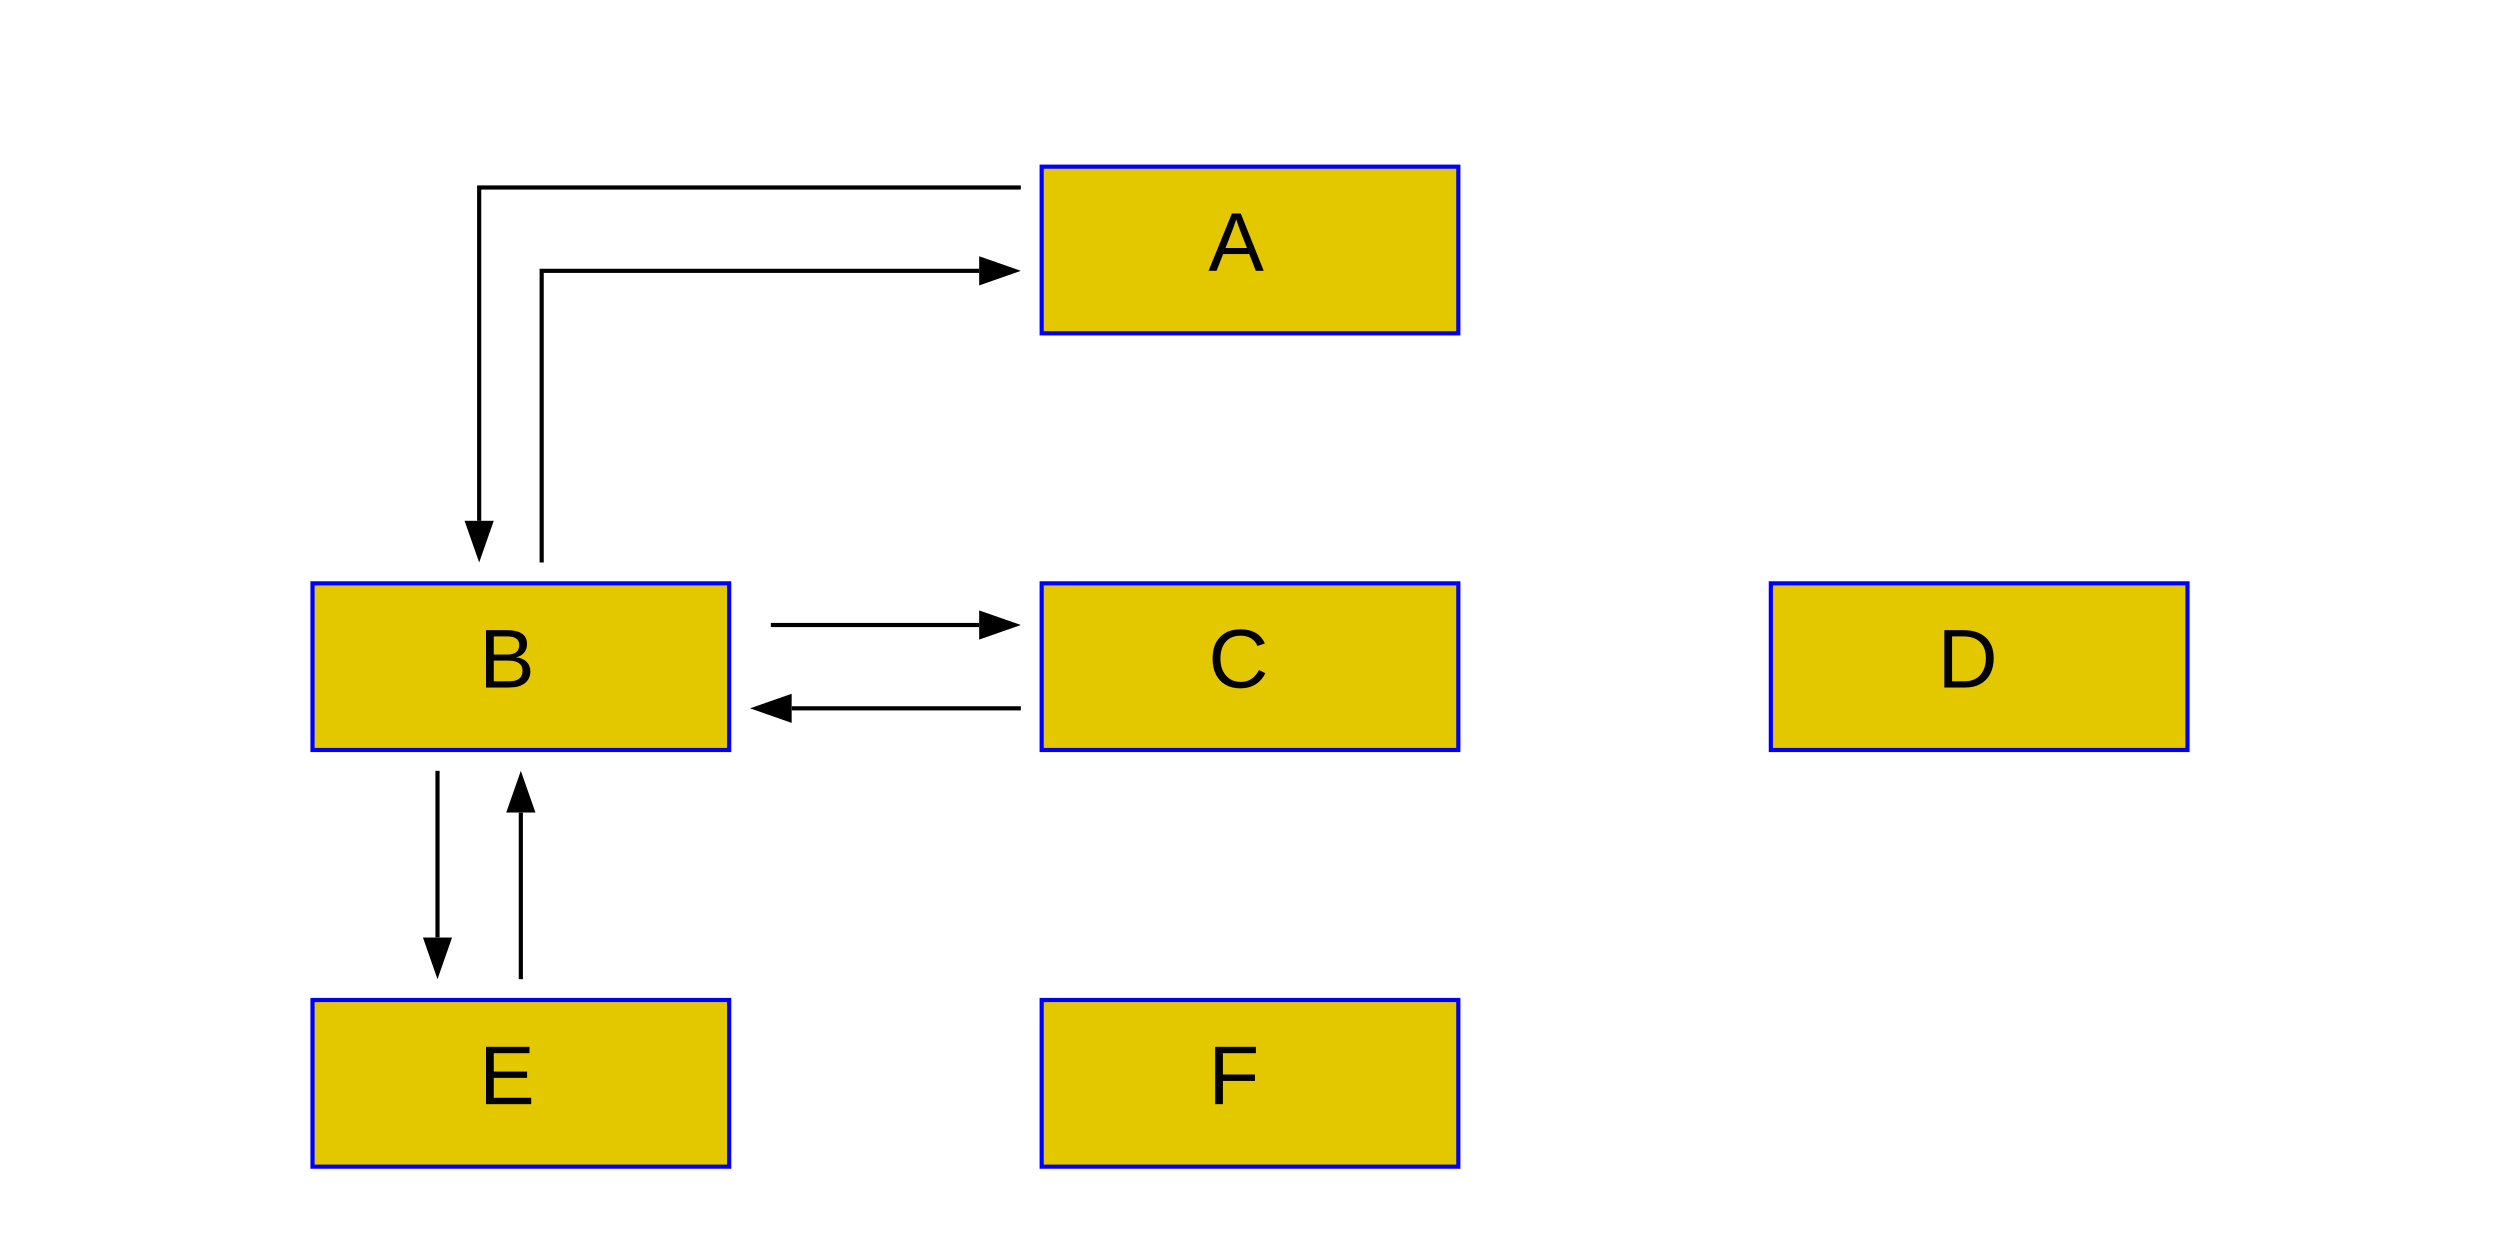
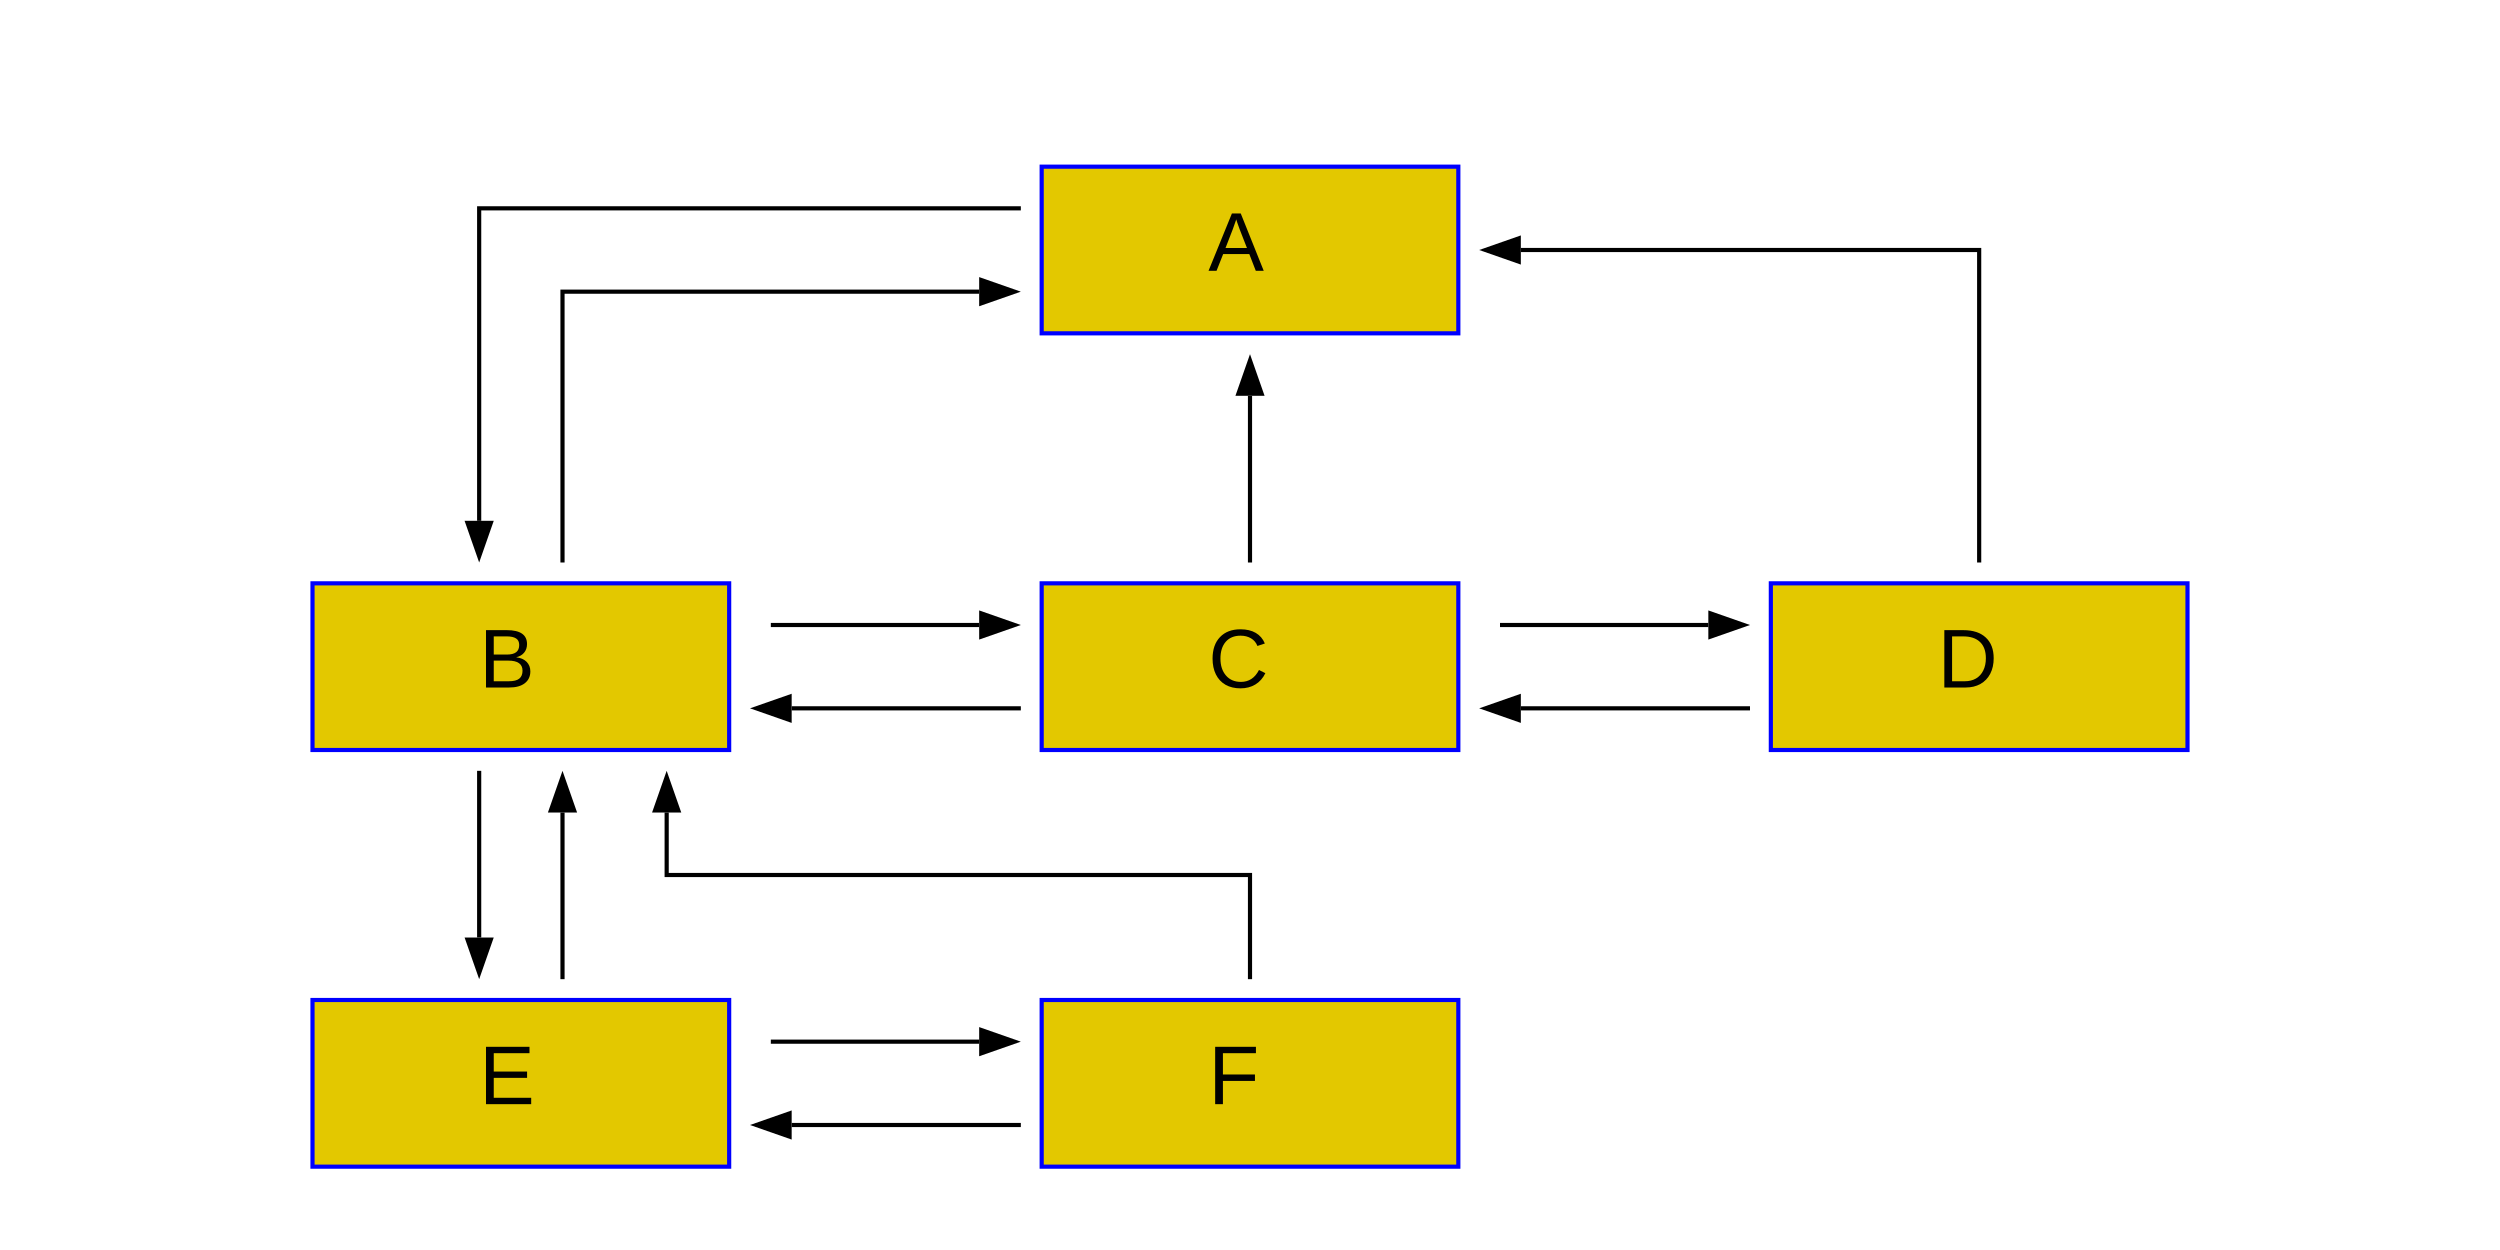
<svg xmlns="http://www.w3.org/2000/svg" version="1.1" width="600" height="300">
  <defs>
    <marker id="arrowhead" markerWidth="10" markerHeight="7" refX="0" refY="3.5" orient="auto">
      <polygon points="0 0, 10 3.5, 0 7" />
    </marker>
  </defs>
  <rect x="250" y="40" width="100" height="40" style="fill:rgb(227,200,0);stroke:#0000FF;stroke-width:1" />
  <rect x="75" y="140" width="100" height="40" style="fill:rgb(227,200,0);stroke:#0000FF;stroke-width:1" />
  <rect x="250" y="140" width="100" height="40" style="fill:rgb(227,200,0);stroke:#0000FF;stroke-width:1" />
  <rect x="425" y="140" width="100" height="40" style="fill:rgb(227,200,0);stroke:#0000FF;stroke-width:1" />
  <rect x="75" y="240" width="100" height="40" style="fill:rgb(227,200,0);stroke:#0000FF;stroke-width:1" />
  <rect x="250" y="240" width="100" height="40" style="fill:rgb(227,200,0);stroke:#0000FF;stroke-width:1" />
  <text x="290" y="65" style="font-size:20px;font-family:'Arial'">A</text>
  <text x="115" y="165" style="font-size:20px;font-family:'Arial'">B</text>
  <text x="290" y="165" style="font-size:20px;font-family:'Arial'">C</text>
  <text x="465" y="165" style="font-size:20px;font-family:'Arial'">D</text>
  <text x="115" y="265" style="font-size:20px;font-family:'Arial'">E</text>
  <text x="290" y="265" style="font-size:20px;font-family:'Arial'">F</text>
-   <path d="M245 45 L115 45 L115 125" stroke="#000000" stroke-width="1" fill="none" marker-end="url(#arrowhead)" />
-   <path d="M130 135 L130 65 L235 65" stroke="#000000" stroke-width="1" fill="none" marker-end="url(#arrowhead)" />
-   <path d="M105 185 L105 225" stroke="#000000" stroke-width="1" fill="none" marker-end="url(#arrowhead)" />
-   <path d="M125 235 L125 195" stroke="#000000" stroke-width="1" fill="none" marker-end="url(#arrowhead)" />
-   <path d="M185 150 L235 150" stroke="#000000" stroke-width="1" fill="none" marker-end="url(#arrowhead)" />
-   <path d="M245 170 L190 170" stroke="#000000" stroke-width="1" fill="none" marker-end="url(#arrowhead)" />
+   <path d="M 245 50 L 115 50 L115 125" stroke="#000000" stroke-width="1" fill="none" marker-end="url(#arrowhead)" />
+   <path d="M 135 135 L 135 70 L235 70" stroke="#000000" stroke-width="1" fill="none" marker-end="url(#arrowhead)" />
+   <path d="M 115 185 L 115 225" stroke="#000000" stroke-width="1" fill="none" marker-end="url(#arrowhead)" />
+   <path d="M 135 235 L 135 195" stroke="#000000" stroke-width="1" fill="none" marker-end="url(#arrowhead)" />
+   <path d="M 185 150 L 235 150" stroke="#000000" stroke-width="1" fill="none" marker-end="url(#arrowhead)" />
+   <path d="M 245 170 L 190 170" stroke="#000000" stroke-width="1" fill="none" marker-end="url(#arrowhead)" />
+   <path d="M 360 150 L 410 150" stroke="#000000" stroke-width="1" fill="none" marker-end="url(#arrowhead)" />
+   <path d="M 420 170 L 365 170" stroke="#000000" stroke-width="1" fill="none" marker-end="url(#arrowhead)" />
+   <path d="M 185 250 L 235 250" stroke="#000000" stroke-width="1" fill="none" marker-end="url(#arrowhead)" />
+   <path d="M 245 270 L 190 270" stroke="#000000" stroke-width="1" fill="none" marker-end="url(#arrowhead)" />
+   <path d="M 300 135 L 300 95" stroke="#000000" stroke-width="1" fill="none" marker-end="url(#arrowhead)" />
+   <path d="M 475 135 L 475 60 L365 60" stroke="#000000" stroke-width="1" fill="none" marker-end="url(#arrowhead)" />
+   <path d="M 300 235 L 300 210 L160 210 L 160 195" stroke="#000000" stroke-width="1" fill="none" marker-end="url(#arrowhead)" />
</svg>
